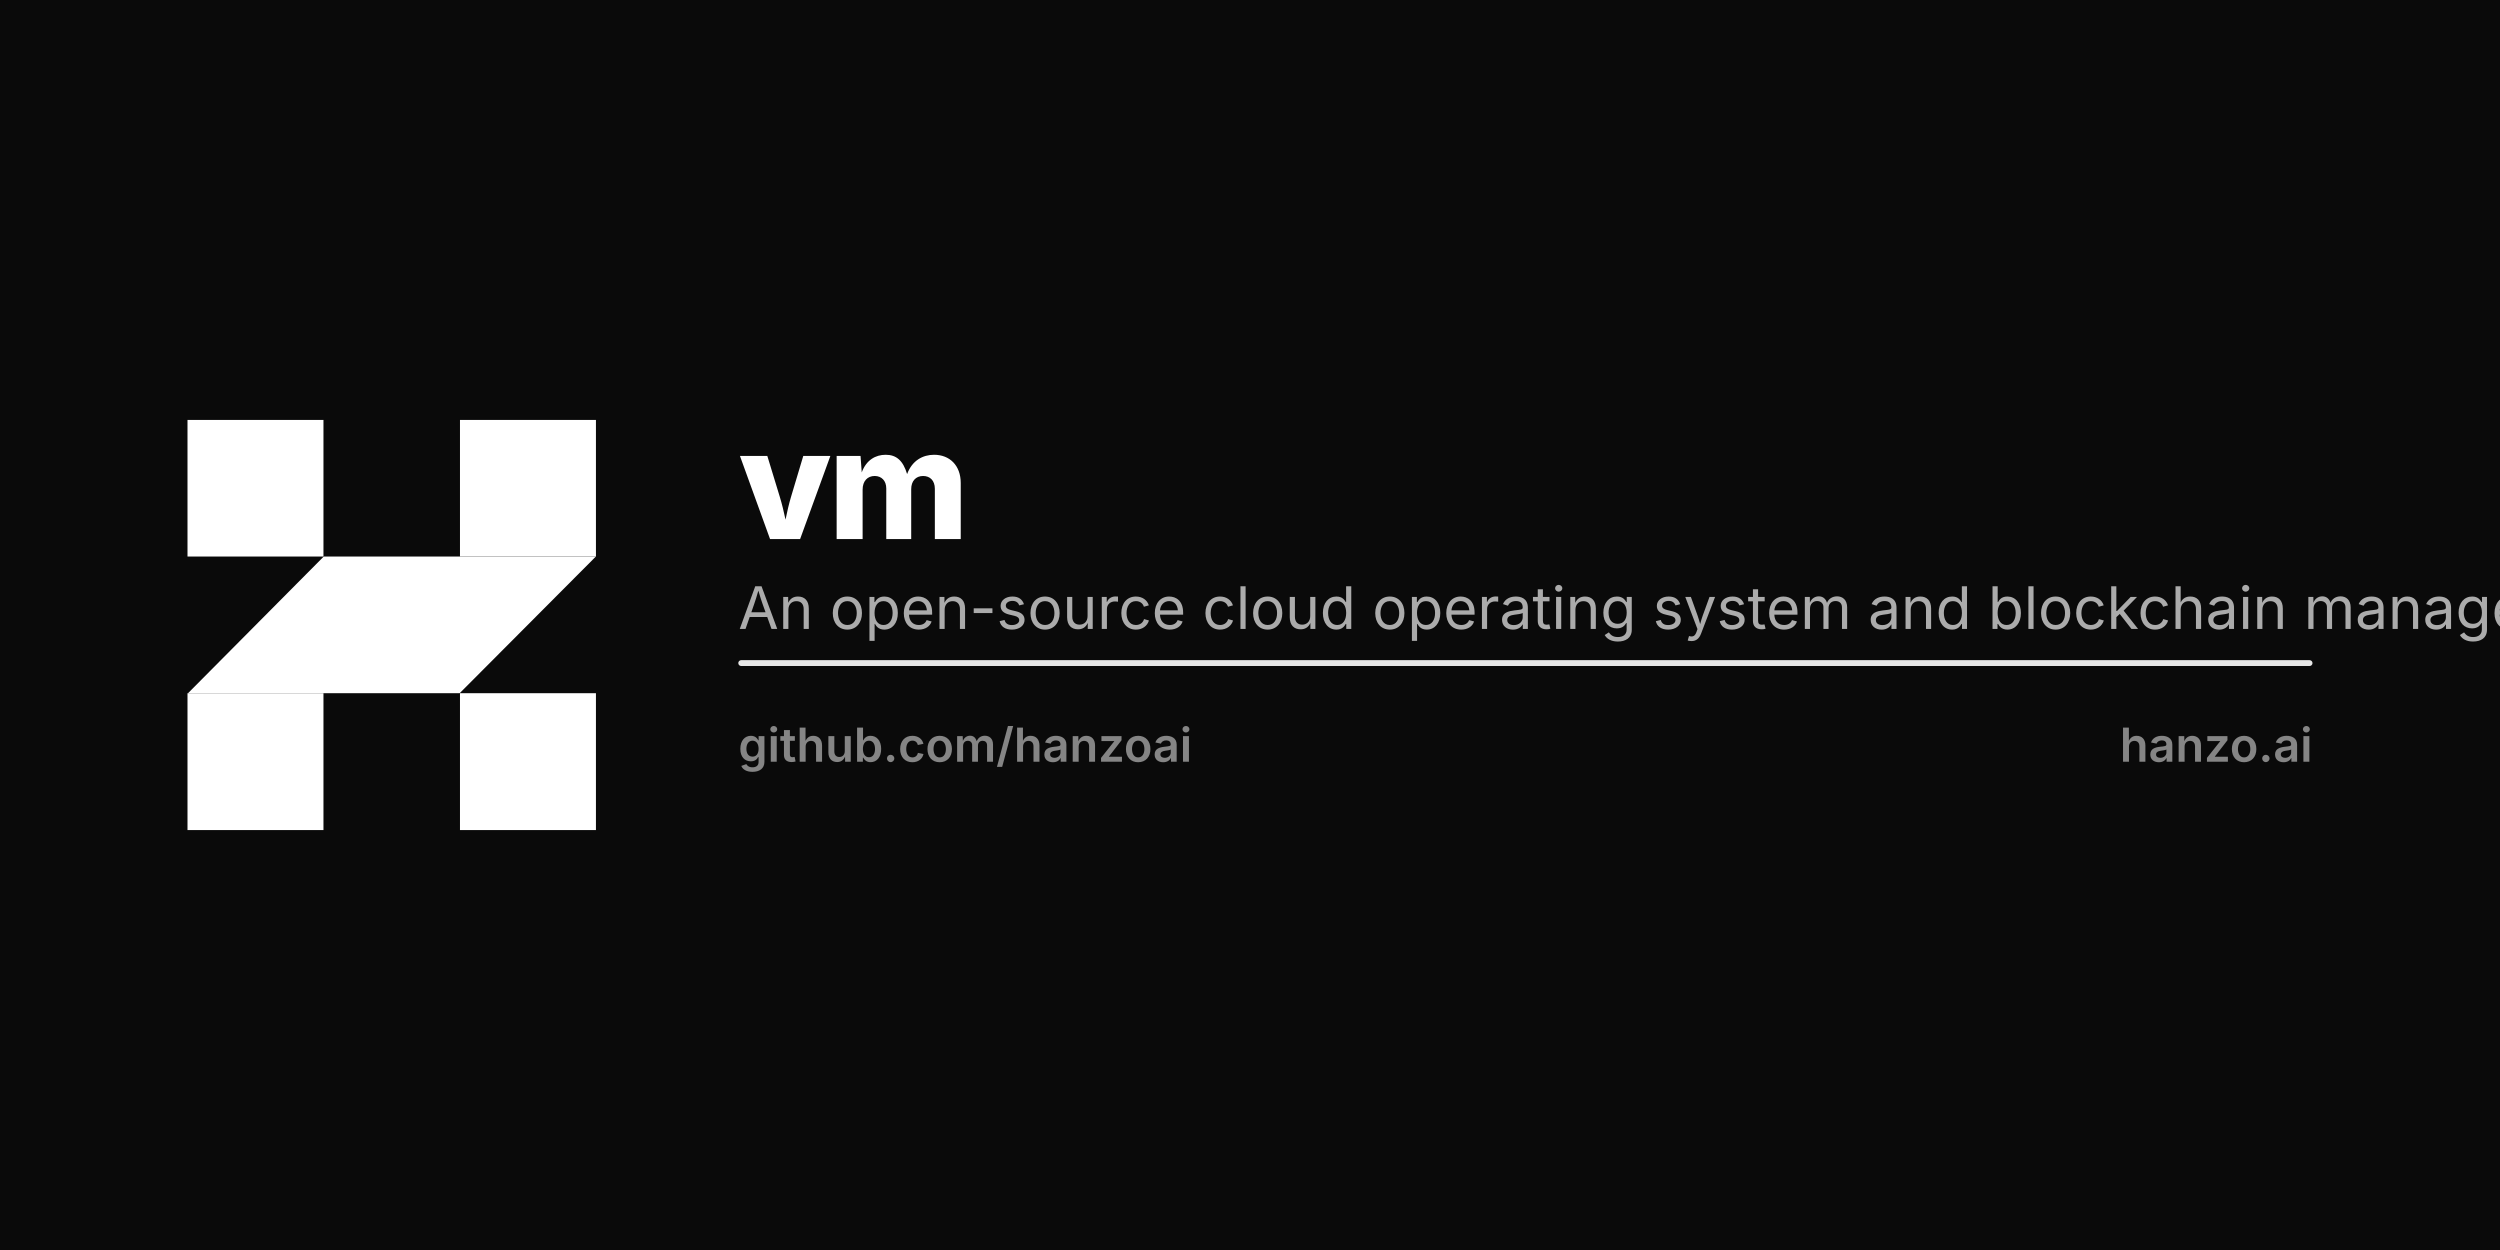
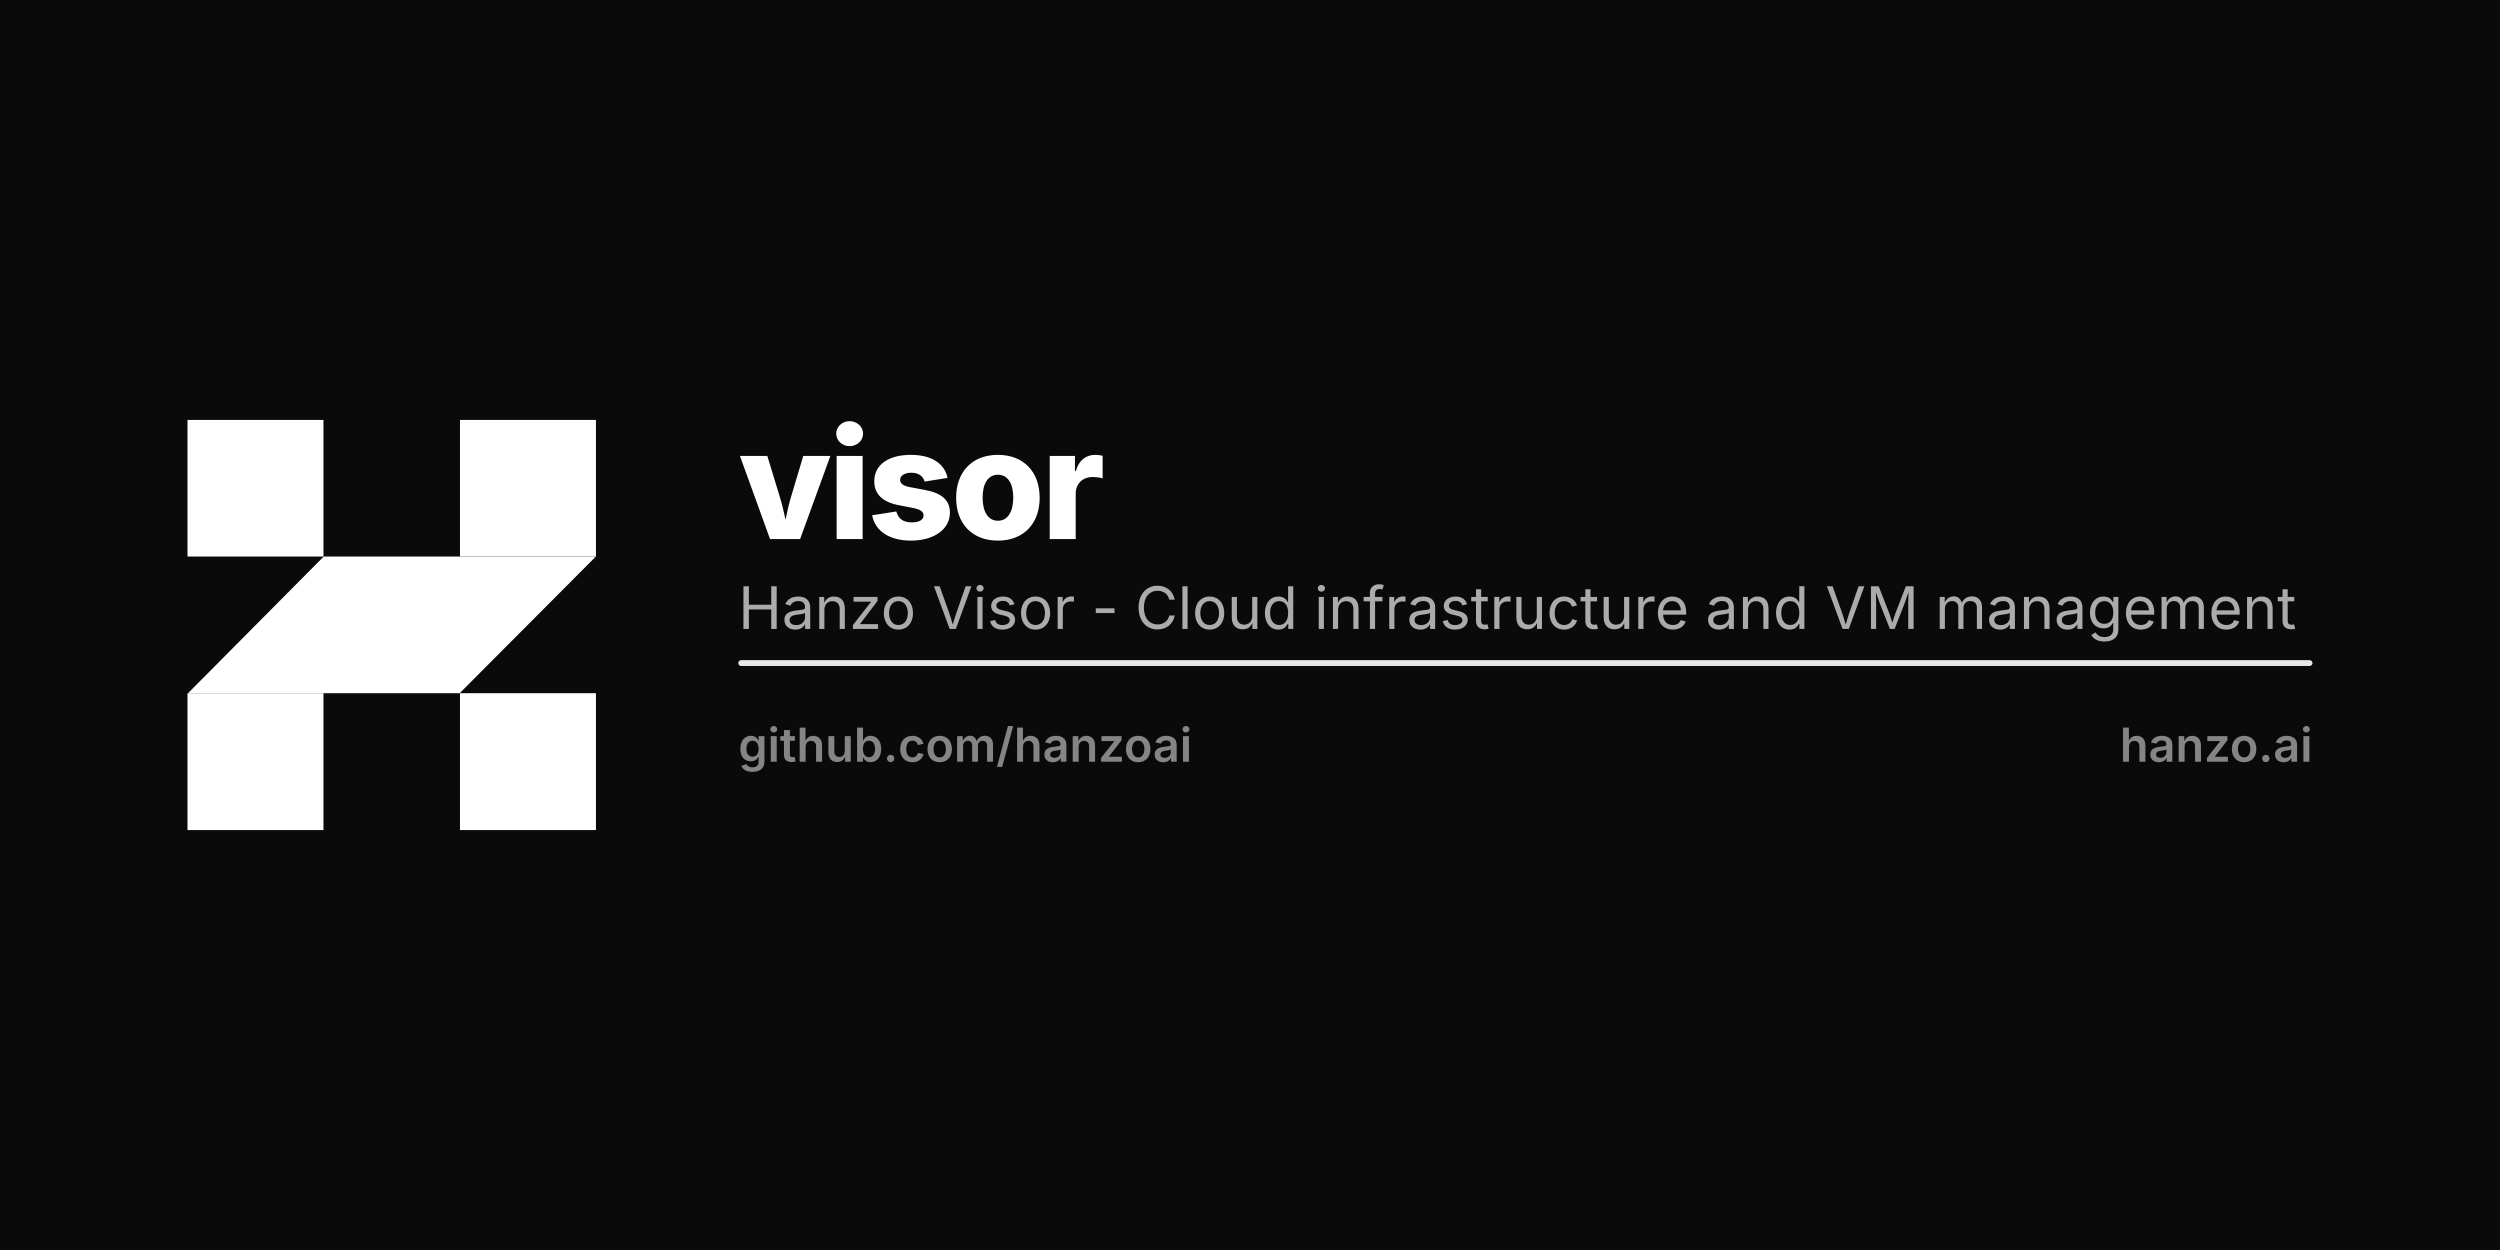
- <svg xmlns="http://www.w3.org/2000/svg" width="1280" height="640" viewBox="0 0 1280 640" role="img" aria-label="vm">
+ <svg xmlns="http://www.w3.org/2000/svg" width="1280" height="640" viewBox="0 0 1280 640" role="img" aria-label="visor">
  <rect width="1280" height="640" fill="#0A0A0A" />
  <svg x="96" y="215" width="210" height="210" viewBox="0 0 67 67">
    <path d="M22.21 67V44.637H0V67H22.21Z" fill="#fff" />
    <path d="M66.704 22.318H22.253L0.088 44.637H44.463L66.704 22.318Z" fill="#fff" />
    <path d="M22.21 0H0V22.318H22.21V0Z" fill="#fff" />
    <path d="M66.72 0H44.51V22.318H66.72V0Z" fill="#fff" />
    <path d="M66.72 67V44.637H44.51V67H66.72Z" fill="#fff" />
  </svg>
-   <text x="378" y="276" font-family="Inter,system-ui,-apple-system,sans-serif" font-size="78" font-weight="800" letter-spacing="-2" fill="#ffffff">vm</text>
-   <text x="378" y="322" font-family="Inter,system-ui,sans-serif" font-size="30" fill="#ffffff" opacity=".66">An open-source cloud operating system and blockchain management…</text>
+   <text x="378" y="276" font-family="Inter,system-ui,-apple-system,sans-serif" font-size="78" font-weight="800" letter-spacing="-2" fill="#ffffff">visor</text>
+   <text x="378" y="322" font-family="Inter,system-ui,sans-serif" font-size="30" fill="#ffffff" opacity=".66">Hanzo Visor - Cloud infrastructure and VM management</text>
  <rect x="378" y="338" width="806" height="3" rx="1.5" fill="#ffffff" opacity=".9" />
  <text x="378" y="390" font-family="Inter,system-ui,sans-serif" font-size="24" font-weight="600" fill="#ffffff" opacity=".5">github.com/hanzoai</text>
  <text x="1184" y="390" text-anchor="end" font-family="Inter,system-ui,sans-serif" font-size="24" font-weight="600" fill="#ffffff" opacity=".5">hanzo.ai</text>
</svg>
